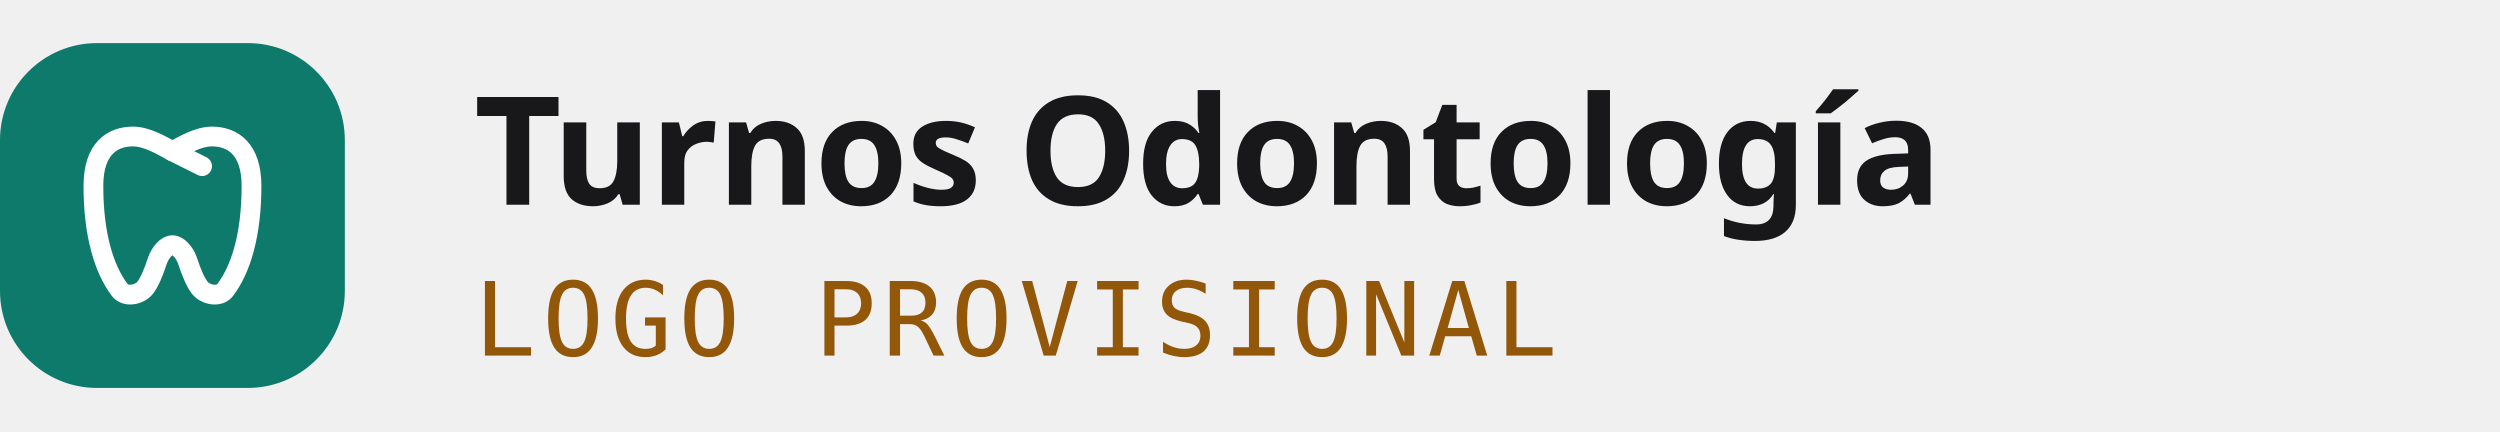
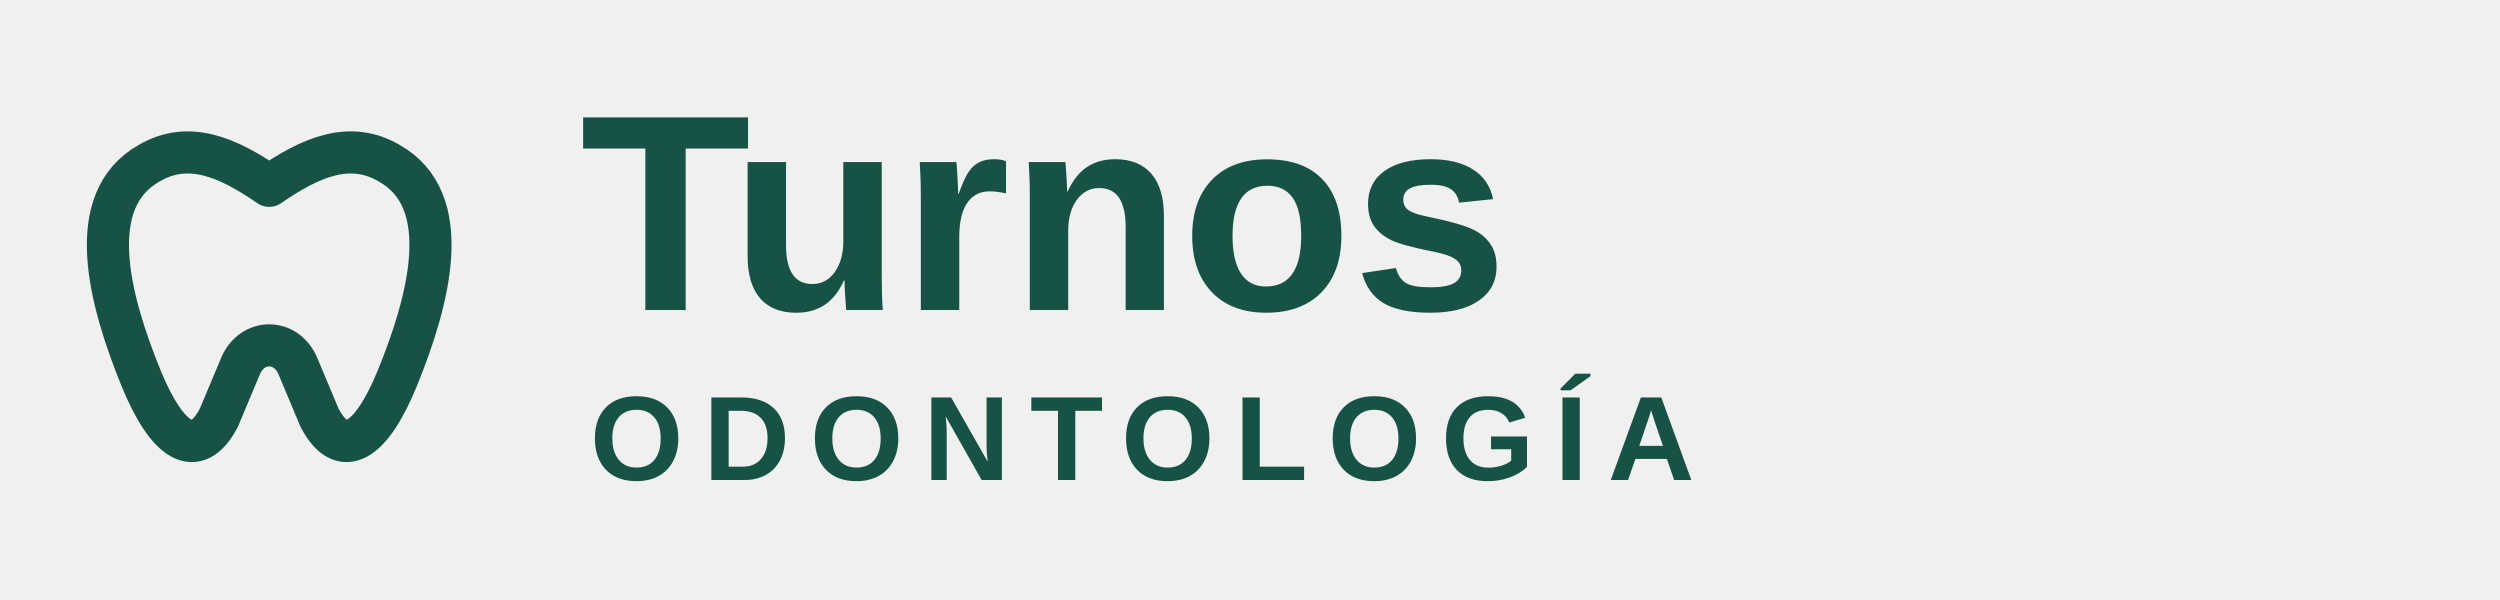
- <svg xmlns="http://www.w3.org/2000/svg" width="232" height="40" viewBox="0 0 232 40" role="img" aria-label="Logo provisional">
-   <rect x="0" y="4" width="32" height="32" rx="9" fill="#0e7a6b" />
-   <g transform="translate(5 9) scale(0.917)" fill="none" stroke="#fff" stroke-width="2" stroke-linecap="round" stroke-linejoin="round">
-     <path d="M12 5.5c-1.074 -.586 -2.583 -1.5 -4 -1.5c-2.1 0 -4 1.247 -4 5c0 4.899 1.056 8.41 2.671 10.537c.573 .756 1.97 .521 2.567 -.236c.398 -.505 .819 -1.439 1.262 -2.801c.292 -.771 .892 -1.504 1.5 -1.5c.602 0 1.21 .737 1.5 1.5c.443 1.362 .864 2.295 1.262 2.8c.597 .759 2 .993 2.567 .237c1.615 -2.127 2.671 -5.637 2.671 -10.537c0 -3.74 -1.908 -5 -4 -5c-1.423 0 -2.92 .911 -4 1.5" />
-     <path d="M12 5.5l3 1.5" />
+ <svg xmlns="http://www.w3.org/2000/svg" viewBox="0 0 250 60" version="1.1" id="svg2">
+   <defs id="defs2" />
+   <g transform="translate(1 4) scale(1.62)" id="g1">
+     <path d="M16 9c-2.6-1.8-5-2.8-7.4-1.4-4.1 2.3-2.5 8.4-.5 13.3 1.6 3.9 3.4 5.1 4.8 2.4l1.3-3.1c.7-1.8 2.9-1.8 3.6 0l1.3 3.1c1.4 2.7 3.2 1.5 4.8-2.4 2-4.9 3.6-11-.5-13.3C21 6.2 18.6 7.2 16 9Z" fill="none" stroke="#175344" stroke-width="2.6" stroke-linecap="round" stroke-linejoin="round" id="path1" />
  </g>
-   <text x="44" y="19" font-family="Geist, system-ui, sans-serif" font-size="14" font-weight="600" fill="#18181b" letter-spacing="-0.14">Turnos Odontología</text>
-   <text x="44" y="33" font-family="Geist Mono, ui-monospace, monospace" font-size="9.5" font-weight="500" fill="#925708" letter-spacing="0.6">LOGO PROVISIONAL</text>
+   <g fill="#175344" font-family="Arial, sans-serif" id="g2">
+     <path d="M 68.568,14.854 V 31 H 64.535 V 14.854 h -6.221 v -3.117 h 16.488 v 3.117 z m 10.035,1.354 v 8.299 q 0,3.896 2.625,3.896 1.395,0 2.242,-1.189 0.861,-1.203 0.861,-3.076 v -7.93 h 3.842 v 11.484 q 0,1.887 0.109,3.309 h -3.664 q -0.164,-1.969 -0.164,-2.939 h -0.068 q -0.766,1.682 -1.955,2.447 -1.176,0.766 -2.803,0.766 -2.352,0 -3.609,-1.436 -1.258,-1.449 -1.258,-4.238 V 16.207 Z M 92.084,31 V 19.68 q 0,-1.217 -0.041,-2.023 -0.027,-0.82 -0.068,-1.449 h 3.664 q 0.041,0.246 0.109,1.504 0.068,1.244 0.068,1.654 h 0.055 q 0.561,-1.559 0.998,-2.188 0.438,-0.643 1.039,-0.943 0.602,-0.314 1.504,-0.314 0.738,0 1.189,0.205 v 3.213 q -0.93,-0.205 -1.641,-0.205 -1.436,0 -2.242,1.162 -0.793,1.162 -0.793,3.445 V 31 Z m 20.48,0 v -8.299 q 0,-3.896 -2.639,-3.896 -1.395,0 -2.256,1.203 -0.848,1.189 -0.848,3.062 V 31 h -3.842 V 19.516 q 0,-1.189 -0.041,-1.941 -0.027,-0.766 -0.068,-1.367 h 3.664 q 0.041,0.26 0.109,1.395 0.068,1.121 0.068,1.545 h 0.055 q 0.779,-1.695 1.955,-2.461 1.176,-0.766 2.803,-0.766 2.352,0 3.609,1.449 1.258,1.449 1.258,4.238 V 31 Z m 21.574,-7.41 q 0,3.596 -1.996,5.646 -1.996,2.037 -5.523,2.037 -3.459,0 -5.428,-2.051 -1.969,-2.051 -1.969,-5.633 0,-3.568 1.969,-5.605 1.969,-2.051 5.51,-2.051 3.623,0 5.523,1.982 1.914,1.969 1.914,5.674 z m -4.02,0 q 0,-2.639 -0.861,-3.828 -0.861,-1.189 -2.502,-1.189 -3.5,0 -3.5,5.018 0,2.475 0.848,3.773 0.861,1.285 2.475,1.285 3.541,0 3.541,-5.059 z m 19.537,3.09 q 0,2.146 -1.764,3.377 -1.75,1.217 -4.854,1.217 -3.049,0 -4.676,-0.957 -1.613,-0.971 -2.146,-3.008 l 3.377,-0.506 q 0.287,1.053 0.984,1.49 0.711,0.438 2.461,0.438 1.613,0 2.352,-0.41 0.738,-0.41 0.738,-1.285 0,-0.711 -0.602,-1.121 -0.588,-0.424 -2.01,-0.711 -3.254,-0.643 -4.389,-1.189 -1.135,-0.561 -1.736,-1.436 -0.588,-0.889 -0.588,-2.174 0,-2.119 1.627,-3.295 1.641,-1.189 4.635,-1.189 2.639,0 4.238,1.025 1.613,1.025 2.01,2.967 l -3.404,0.355 q -0.164,-0.902 -0.807,-1.34 -0.643,-0.451 -2.037,-0.451 -1.367,0 -2.051,0.355 -0.684,0.342 -0.684,1.162 0,0.643 0.52,1.025 0.533,0.369 1.777,0.615 1.736,0.355 3.076,0.738 1.354,0.369 2.16,0.889 0.82,0.52 1.299,1.34 0.492,0.807 0.492,2.078 z" id="text1" style="font-weight:700;font-size:28px" aria-label="Turnos" />
+     <path d="m 67.83,43.834 q 0,1.289 -0.51,2.268 -0.51,0.979 -1.459,1.5 -0.949,0.516 -2.215,0.516 -1.945,0 -3.053,-1.143 -1.102,-1.148 -1.102,-3.141 0,-1.986 1.102,-3.1 1.102,-1.113 3.064,-1.113 1.963,0 3.064,1.125 1.107,1.125 1.107,3.088 z m -1.764,0 q 0,-1.336 -0.633,-2.092 -0.633,-0.762 -1.775,-0.762 -1.16,0 -1.793,0.756 -0.633,0.75 -0.633,2.098 0,1.359 0.645,2.145 0.65,0.779 1.77,0.779 1.16,0 1.787,-0.762 0.633,-0.762 0.633,-2.162 z m 12.43,-0.023 q 0,1.277 -0.504,2.232 -0.498,0.949 -1.418,1.453 Q 75.66,48 74.477,48 H 71.137 V 39.744 H 74.125 q 2.086,0 3.229,1.055 1.143,1.049 1.143,3.012 z m -1.74,0 q 0,-1.33 -0.691,-2.027 -0.691,-0.703 -1.975,-0.703 h -1.225 v 5.584 h 1.465 q 1.113,0 1.77,-0.768 0.656,-0.768 0.656,-2.086 z m 13.074,0.023 q 0,1.289 -0.51,2.268 -0.51,0.979 -1.459,1.5 -0.949,0.516 -2.215,0.516 -1.945,0 -3.053,-1.143 -1.102,-1.148 -1.102,-3.141 0,-1.986 1.102,-3.1 1.102,-1.113 3.064,-1.113 1.963,0 3.064,1.125 1.107,1.125 1.107,3.088 z m -1.764,0 q 0,-1.336 -0.633,-2.092 -0.633,-0.762 -1.775,-0.762 -1.16,0 -1.793,0.756 -0.633,0.75 -0.633,2.098 0,1.359 0.645,2.145 0.65,0.779 1.77,0.779 1.16,0 1.787,-0.762 0.633,-0.762 0.633,-2.162 z M 98.164,48 94.566,41.643 q 0.105,0.926 0.105,1.488 V 48 h -1.535 v -8.256 h 1.975 l 3.65,6.41 Q 98.656,45.27 98.656,44.543 v -4.799 h 1.535 V 48 Z M 107.529,41.08 V 48 h -1.729 v -6.92 h -2.666 v -1.336 h 7.066 v 1.336 z m 13.414,2.754 q 0,1.289 -0.51,2.268 -0.51,0.979 -1.459,1.5 -0.949,0.516 -2.215,0.516 -1.945,0 -3.053,-1.143 -1.102,-1.148 -1.102,-3.141 0,-1.986 1.102,-3.1 1.102,-1.113 3.064,-1.113 1.963,0 3.064,1.125 1.107,1.125 1.107,3.088 z m -1.764,0 q 0,-1.336 -0.633,-2.092 -0.633,-0.762 -1.775,-0.762 -1.16,0 -1.793,0.756 -0.633,0.75 -0.633,2.098 0,1.359 0.645,2.145 0.65,0.779 1.77,0.779 1.16,0 1.787,-0.762 0.633,-0.762 0.633,-2.162 z M 124.25,48 v -8.256 h 1.729 v 6.92 h 4.43 V 48 Z m 17.357,-4.166 q 0,1.289 -0.51,2.268 -0.51,0.979 -1.459,1.5 -0.949,0.516 -2.215,0.516 -1.945,0 -3.053,-1.143 -1.102,-1.148 -1.102,-3.141 0,-1.986 1.102,-3.1 1.102,-1.113 3.064,-1.113 1.963,0 3.064,1.125 1.107,1.125 1.107,3.088 z m -1.764,0 q 0,-1.336 -0.633,-2.092 -0.633,-0.762 -1.775,-0.762 -1.16,0 -1.793,0.756 -0.633,0.75 -0.633,2.098 0,1.359 0.645,2.145 0.65,0.779 1.77,0.779 1.16,0 1.787,-0.762 0.633,-0.762 0.633,-2.162 z m 8.99,2.93 q 0.674,0 1.307,-0.193 0.633,-0.199 0.979,-0.504 v -1.143 h -2.016 v -1.277 h 3.598 v 3.035 q -0.656,0.674 -1.711,1.055 -1.049,0.381 -2.203,0.381 -2.016,0 -3.1,-1.113 -1.084,-1.119 -1.084,-3.17 0,-2.039 1.09,-3.123 1.09,-1.09 3.135,-1.09 2.906,0 3.697,2.15 l -1.594,0.48 q -0.258,-0.627 -0.809,-0.949 -0.551,-0.322 -1.295,-0.322 -1.219,0 -1.852,0.738 -0.633,0.738 -0.633,2.115 0,1.4 0.65,2.168 0.656,0.762 1.84,0.762 z M 156.248,48 v -8.256 h 1.729 V 48 Z m -0.193,-8.965 v -0.182 l 1.477,-1.488 h 1.512 v 0.252 l -1.992,1.418 z M 167.418,48 166.686,45.891 h -3.146 L 162.807,48 h -1.729 l 3.012,-8.256 h 2.039 l 3,8.256 z m -2.309,-6.984 -0.035,0.129 q -0.059,0.211 -0.141,0.48 -0.082,0.27 -1.008,2.965 h 2.373 l -0.814,-2.373 -0.252,-0.797 z" id="text2" style="font-weight:700;font-size:12px;letter-spacing:2" aria-label="ODONTOLOGÍA" />
+   </g>
</svg>
